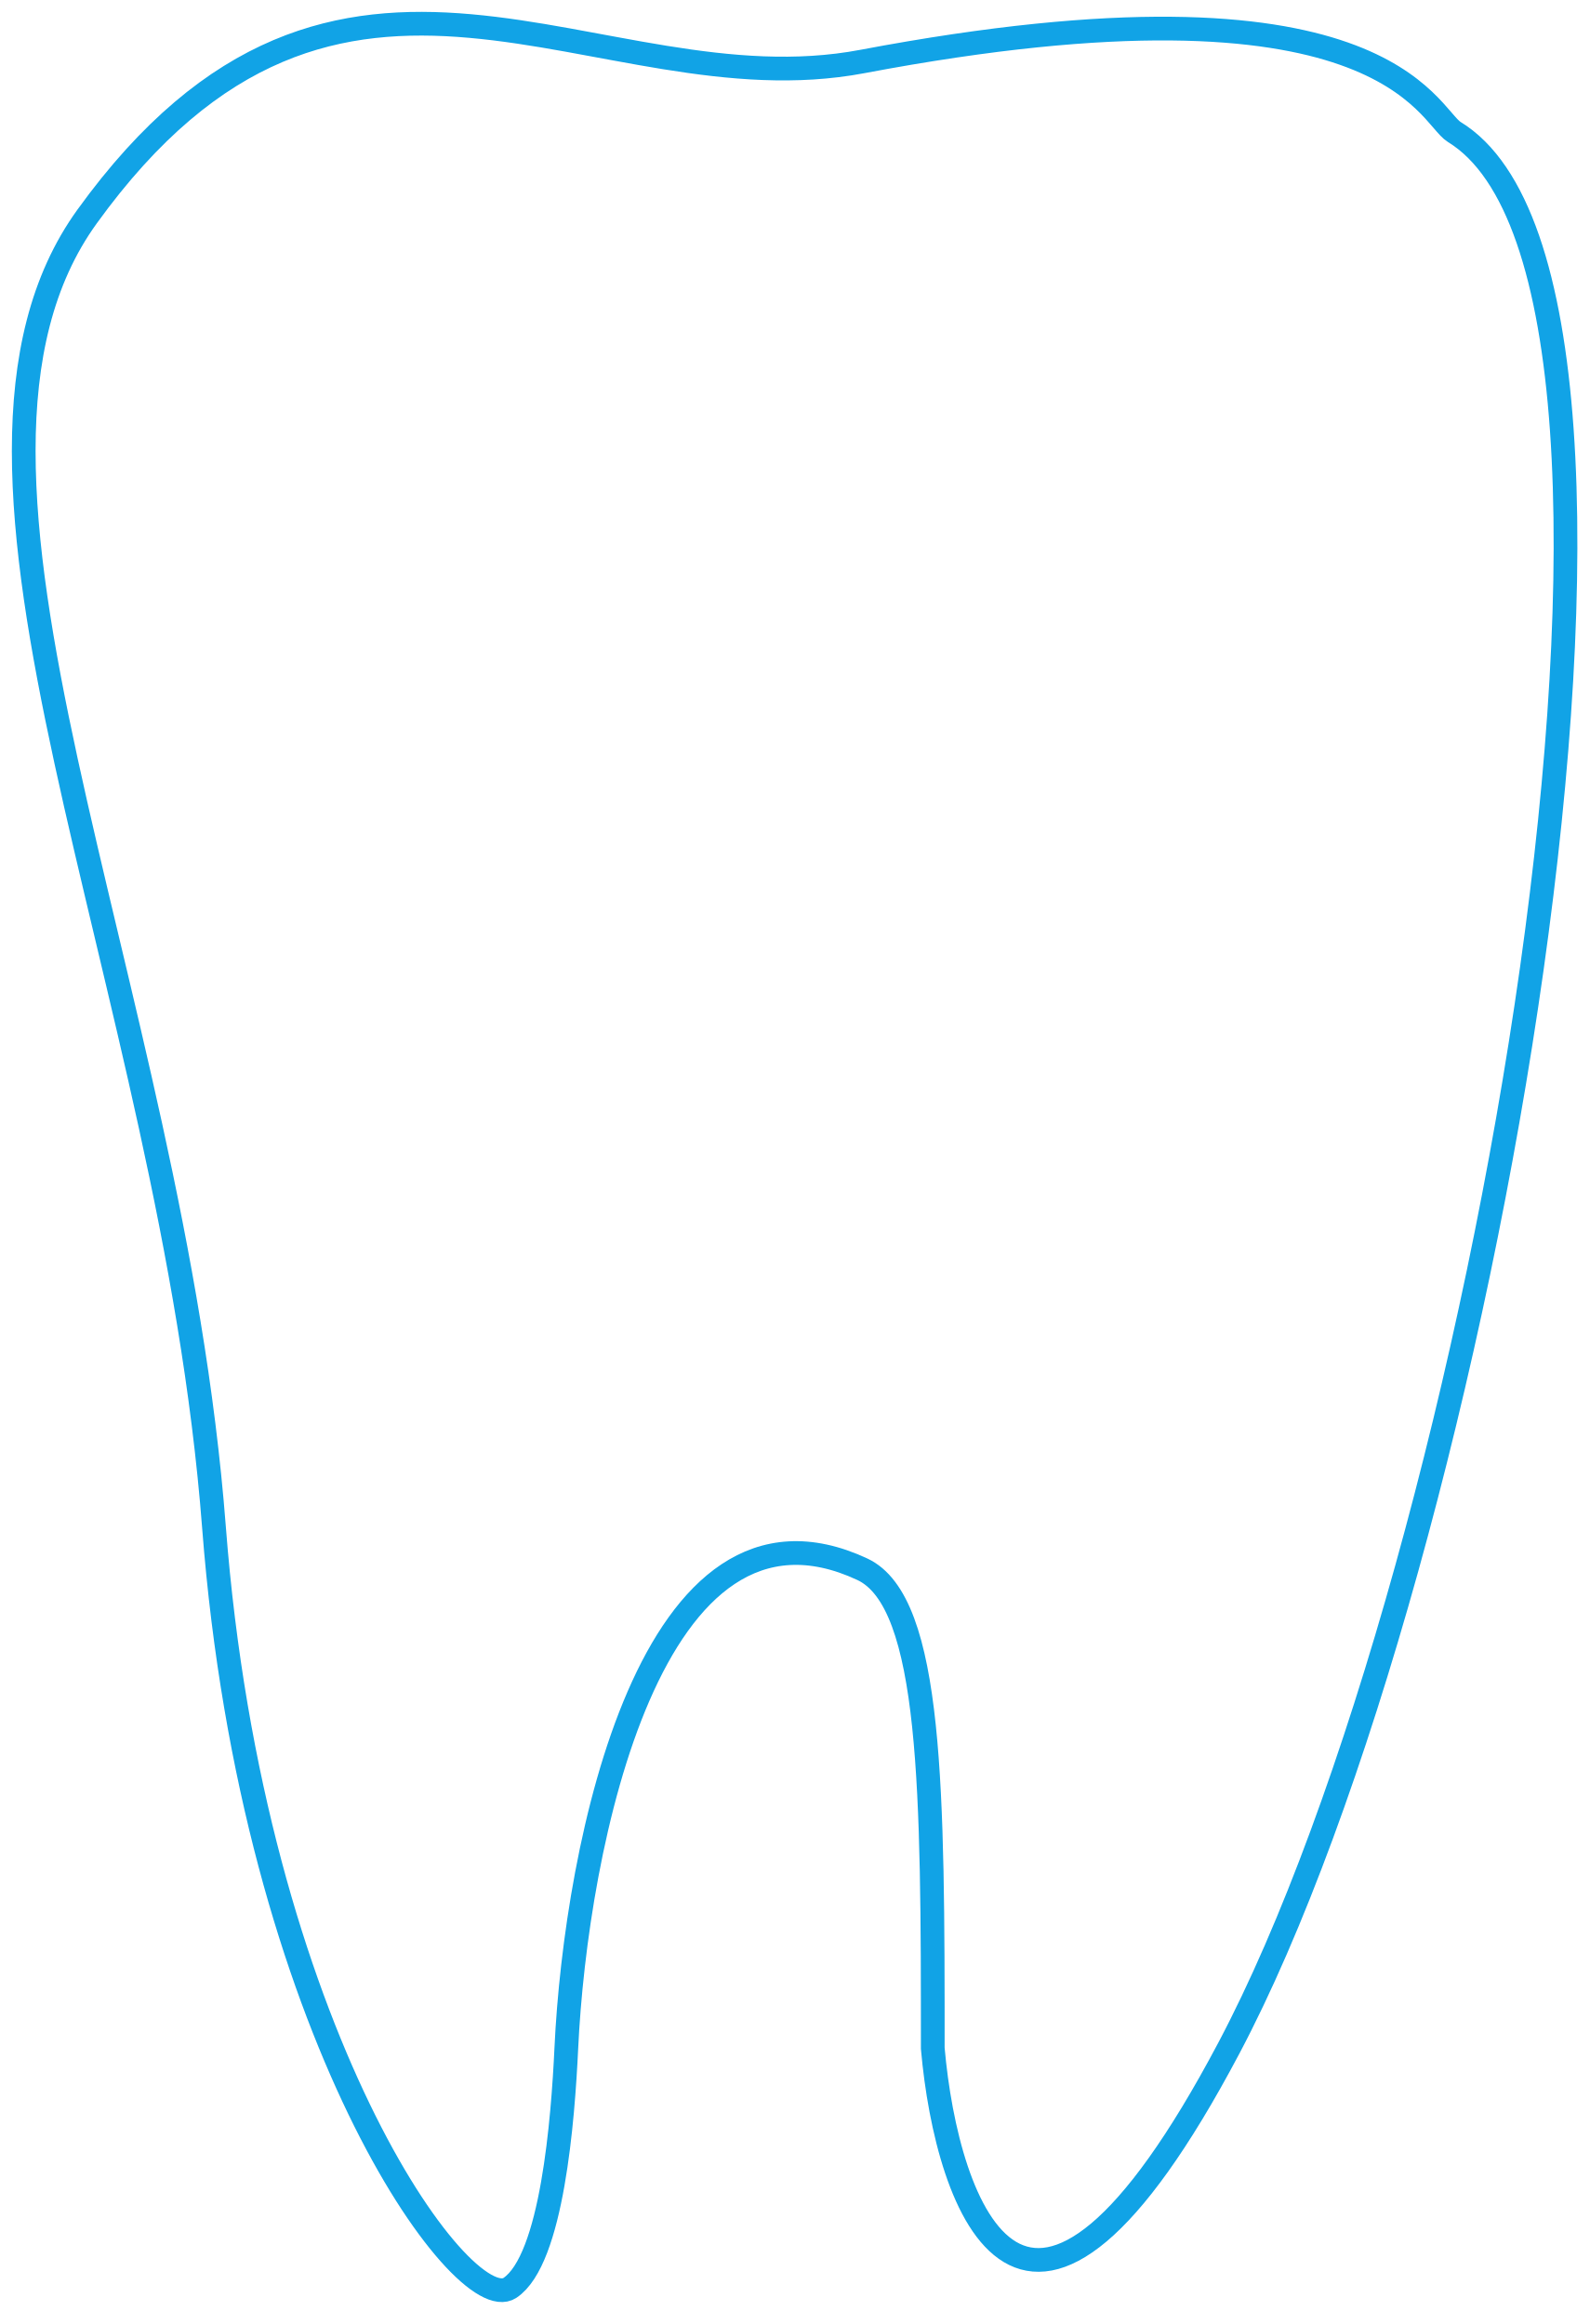
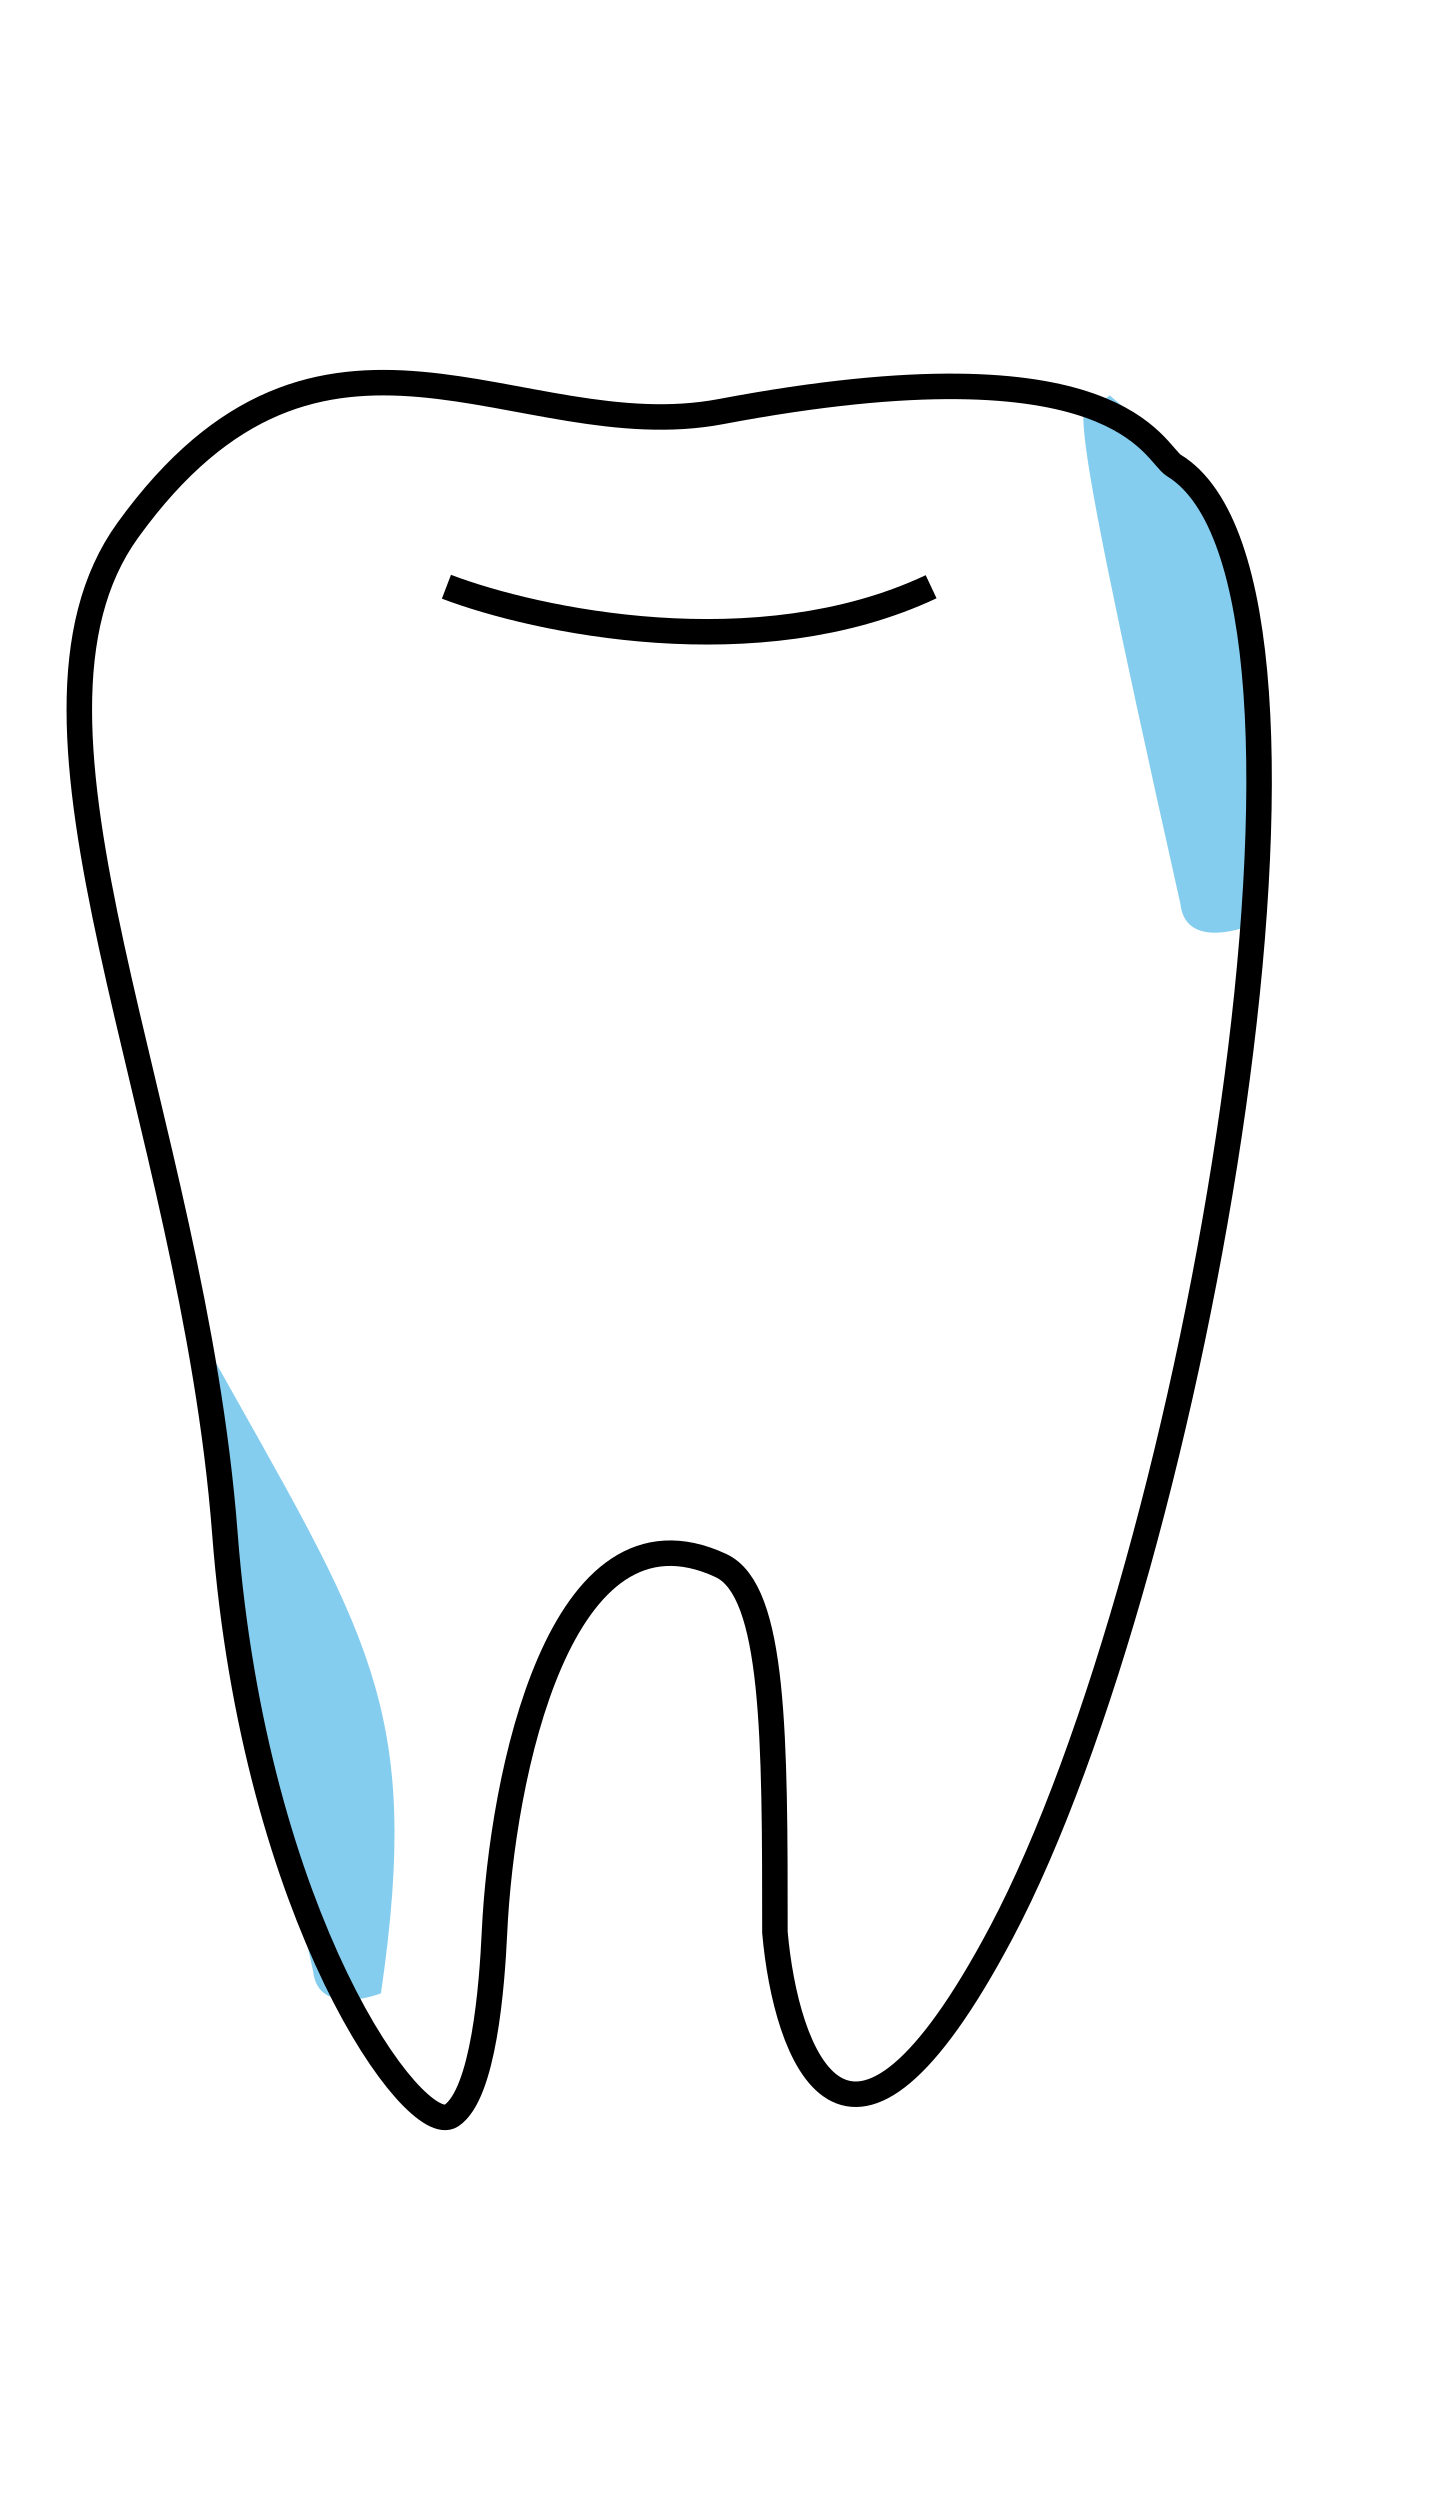
- <svg xmlns="http://www.w3.org/2000/svg" width="67" height="98" viewBox="0 0 67 98" fill="none">
-   <path d="M36.353 66.172C27.44 62.013 24.271 77.858 23.875 86.375C23.736 89.347 23.28 95.289 21.498 96.477C19.52 97.796 10.659 85.719 9.02 64.39C7.239 41.217 -4.049 19.825 3.672 9.13C14.372 -5.691 25.157 4.711 36.353 2.594C58.343 -1.565 60.179 4.874 61.309 5.565C72.009 12.103 62.498 66.172 51.802 86.375C43.246 102.537 39.918 93.109 39.324 86.375C39.324 75.68 39.324 67.558 36.353 66.172Z" stroke="#11A3E6" strokeWidth="2" />
+ <svg xmlns="http://www.w3.org/2000/svg" width="56" height="98" viewBox="0 0 56 70" fill="none">
+   <path d="M12.272 63.265C6.871 39.137 9.72 50.685 8.132 38.832C14.428 50.103 16.58 52.838 14.933 64.138C14.933 64.138 12.476 65.114 12.272 63.265Z" fill="#84CDEE" />
+   <path d="M46.272 21.433C40.871 -2.695 42.5 2.5 43.5 1.5C49.5 6.5 50.58 11.006 48.933 22.305C48.933 22.305 46.476 23.281 46.272 21.433Z" fill="#84CDEE" />
+   <path d="M28.263 47.371C21.921 44.411 19.666 55.685 19.384 61.745C19.286 63.859 18.962 68.087 17.693 68.933C16.286 69.871 9.981 61.278 8.815 46.103C7.548 29.614 -0.483 14.394 5.01 6.785C12.623 -3.761 20.297 3.64 28.263 2.134C43.908 -0.825 45.215 3.756 46.019 4.248C53.632 8.9 46.865 47.37 39.255 61.745C33.167 73.245 30.799 66.536 30.377 61.745C30.377 54.135 30.377 48.357 28.263 47.371Z" stroke="black" />
+   <path d="M17.5 9C21 10.333 29.7 12.2 36.5 9" stroke="black" />
</svg>
